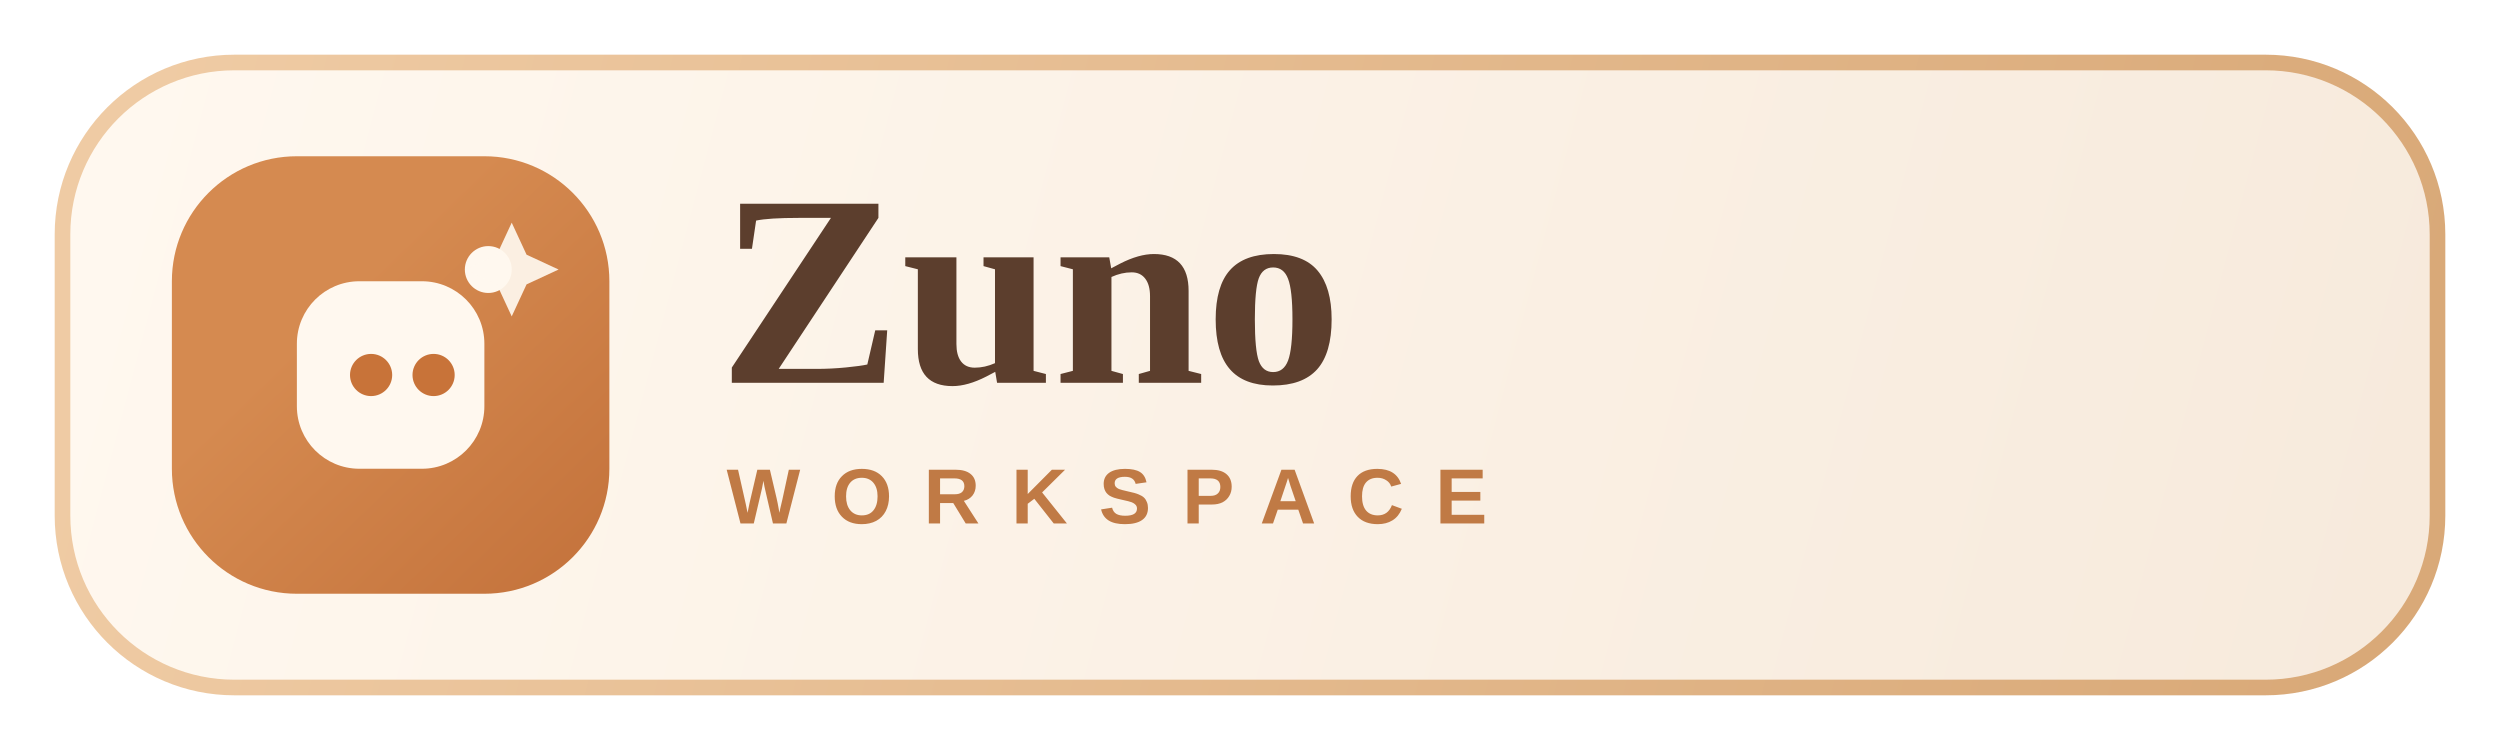
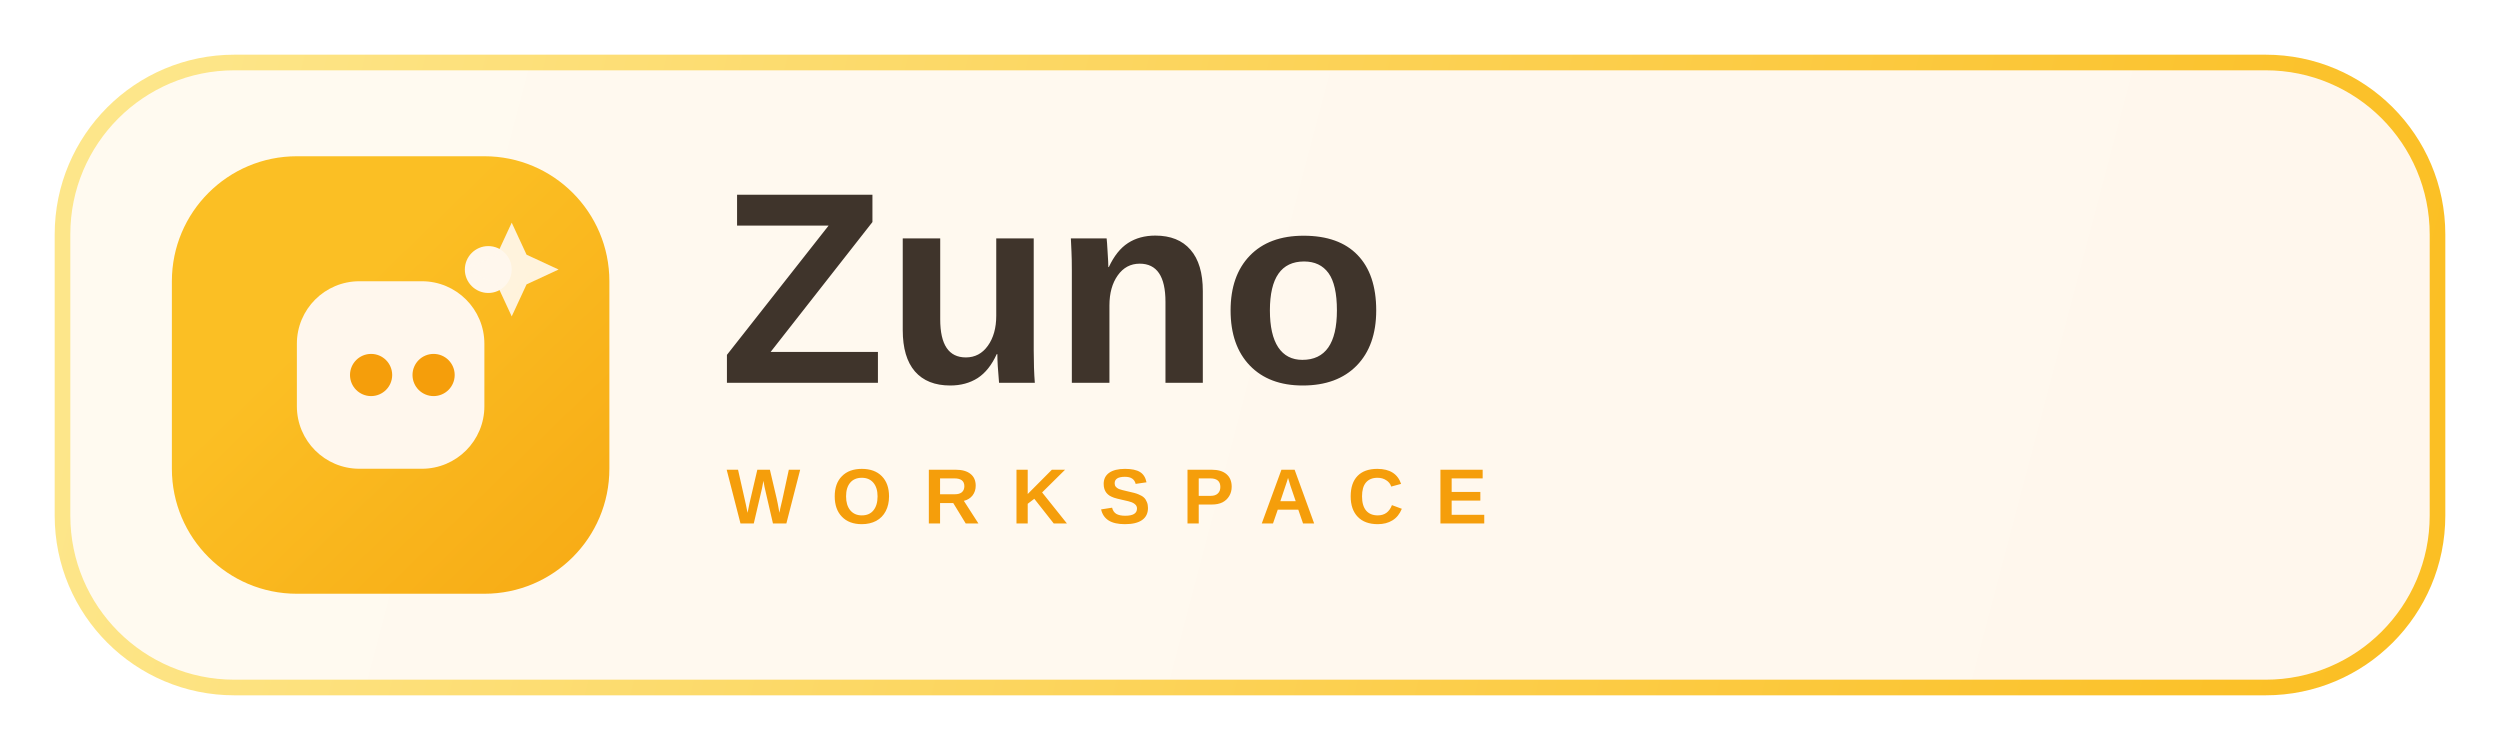
<svg xmlns="http://www.w3.org/2000/svg" viewBox="0 0 320 96" role="img" aria-label="Zuno wordmark">
  <defs>
    <linearGradient id="zunoWordmarkBg" x1="16" y1="10" x2="304" y2="86" gradientUnits="userSpaceOnUse">
-       <stop stop-color="#fff8ef" />
-       <stop offset="1" stop-color="#f7eadc" />
+       <stop stop-color="#fffaf0" />
+       <stop offset="1" stop-color="#fff7ed" />
    </linearGradient>
    <linearGradient id="zunoWordmarkStroke" x1="18" y1="14" x2="302" y2="84" gradientUnits="userSpaceOnUse">
-       <stop stop-color="#efcba4" />
-       <stop offset="1" stop-color="#d9a978" />
+       <stop stop-color="#fde68a" />
+       <stop offset="1" stop-color="#fbbf24" />
    </linearGradient>
    <linearGradient id="zunoWordmarkMark" x1="22" y1="18" x2="78" y2="76" gradientUnits="userSpaceOnUse">
-       <stop stop-color="#d58a50" />
-       <stop offset="1" stop-color="#b9632e" />
+       <stop stop-color="#fbbf24" />
+       <stop offset="1" stop-color="#f59e0b" />
    </linearGradient>
  </defs>
  <rect x="8" y="8" width="304" height="80" rx="22" fill="url(#zunoWordmarkBg)" stroke="url(#zunoWordmarkStroke)" stroke-width="2" />
  <g transform="translate(22 20)">
    <rect x="0" y="0" width="56" height="56" rx="16" fill="url(#zunoWordmarkMark)" />
-     <rect x="16" y="16" width="24" height="24" rx="8" fill="#fff8ef" />
-     <circle cx="25.5" cy="28" r="2.7" fill="#c87339" />
-     <circle cx="33.5" cy="28" r="2.7" fill="#c87339" />
-     <circle cx="40.5" cy="14.5" r="3" fill="#fff8ef" />
-     <path d="M43.5 8.5l1.9 4.1 4.1 1.9-4.1 1.9-1.9 4.1-1.9-4.1-4.1-1.9 4.1-1.9 1.9-4.1z" fill="#fff8ef" opacity=".92" />
+     <rect x="16" y="16" width="24" height="24" rx="8" fill="#fff7ed" />
+     <circle cx="25.5" cy="28" r="2.7" fill="#f59e0b" />
+     <circle cx="33.5" cy="28" r="2.7" fill="#f59e0b" />
+     <circle cx="40.5" cy="14.5" r="3" fill="#fff7ed" />
+     <path d="M43.5 8.5l1.9 4.1 4.1 1.9-4.1 1.9-1.9 4.1-1.9-4.1-4.1-1.9 4.1-1.9 1.9-4.1z" fill="#fff7ed" opacity=".92" />
  </g>
-   <text x="92" y="49" fill="#5c3e2d" font-size="35" font-weight="700" font-family="'Georgia', 'Times New Roman', serif">Zuno</text>
-   <text x="93" y="67" fill="#c07a45" font-size="10" letter-spacing="4" font-weight="700" font-family="'Segoe UI', Arial, sans-serif">WORKSPACE</text>
+   <text x="92" y="49" fill="#3f342b" font-size="35" font-weight="700" font-family="'Noto Sans SC', 'Segoe UI', Arial, sans-serif">Zuno</text>
+   <text x="93" y="67" fill="#f59e0b" font-size="10" letter-spacing="4" font-weight="700" font-family="'Noto Sans SC', 'Segoe UI', Arial, sans-serif">WORKSPACE</text>
</svg>
